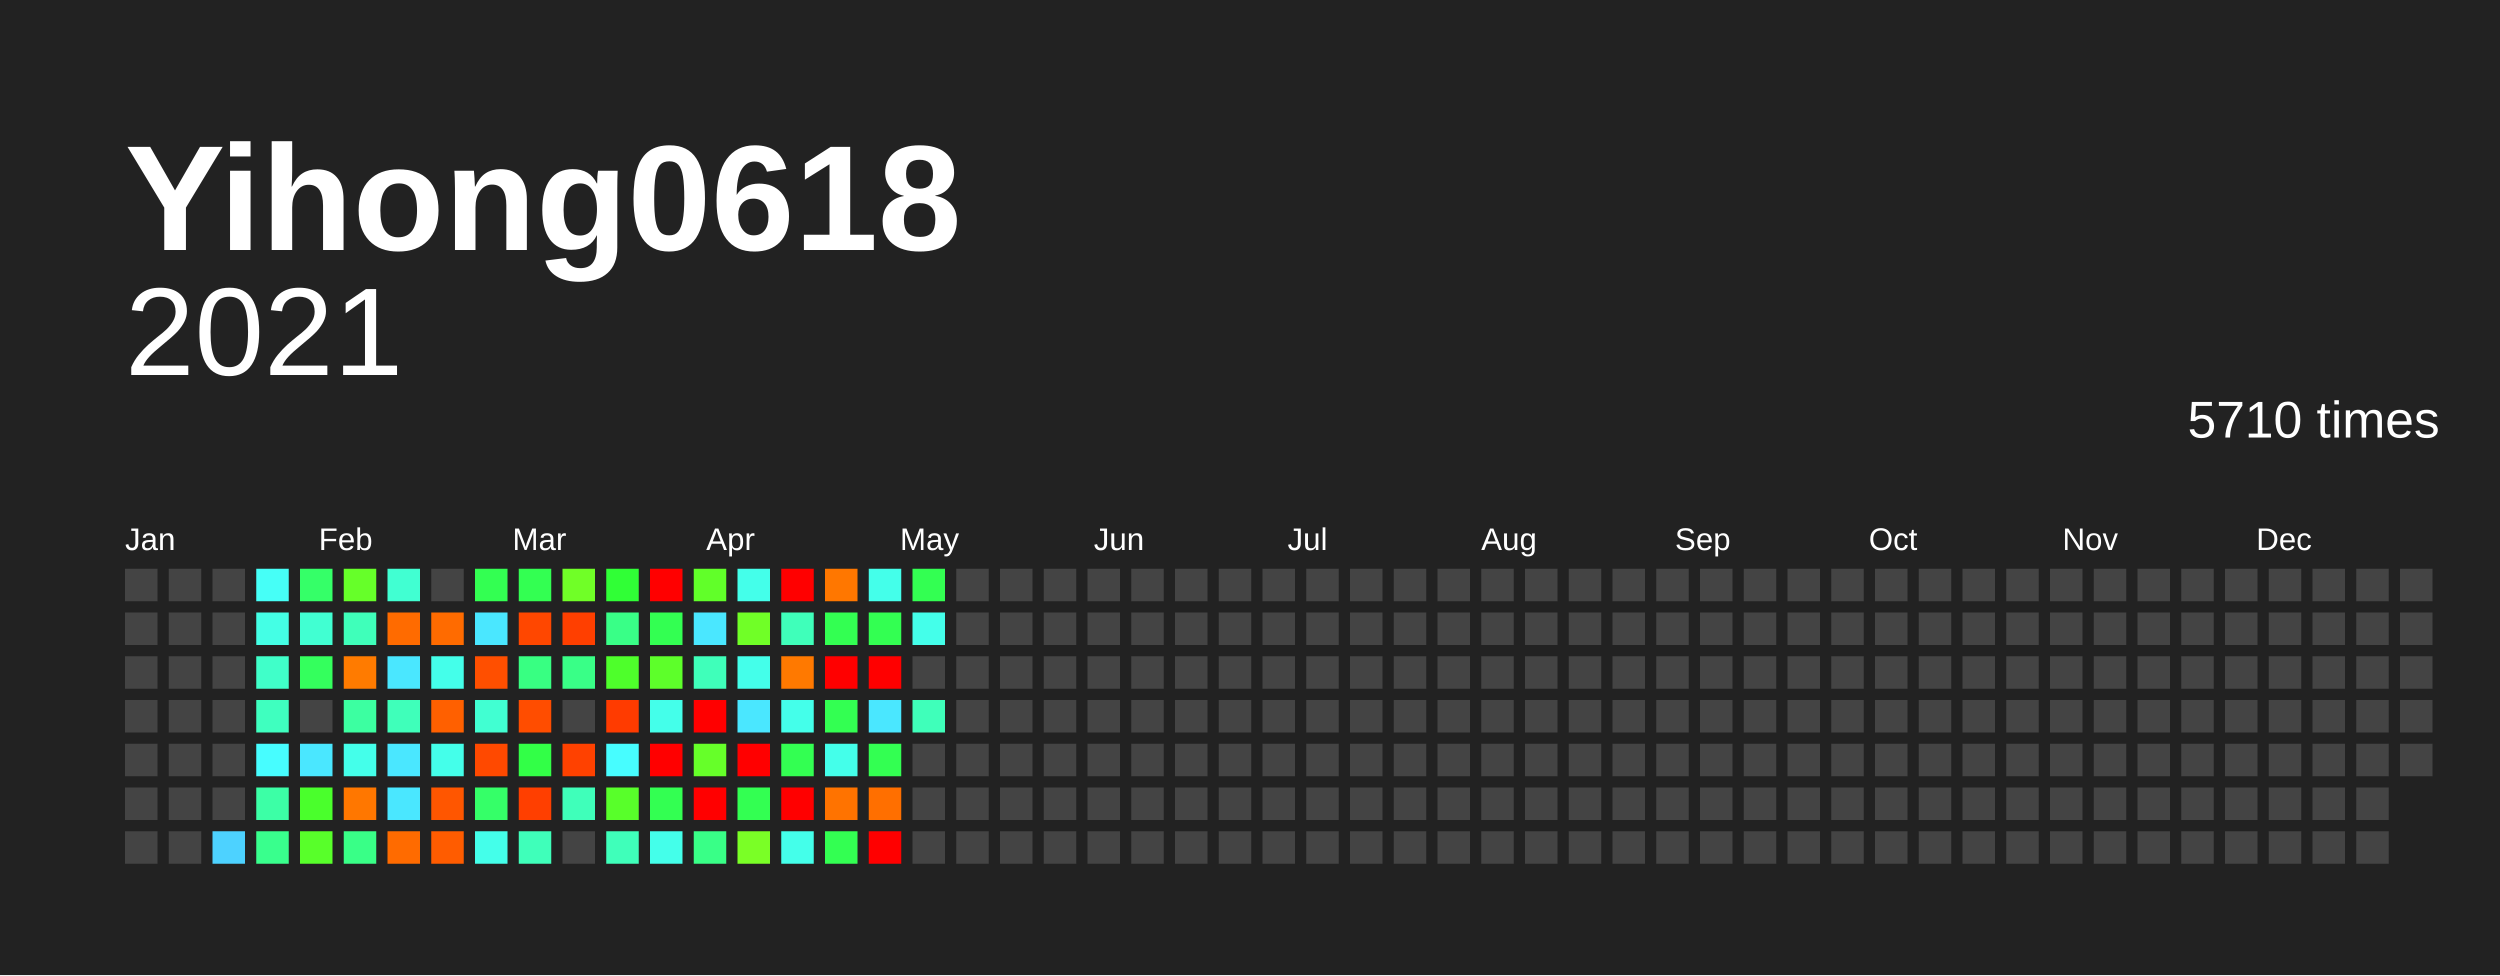
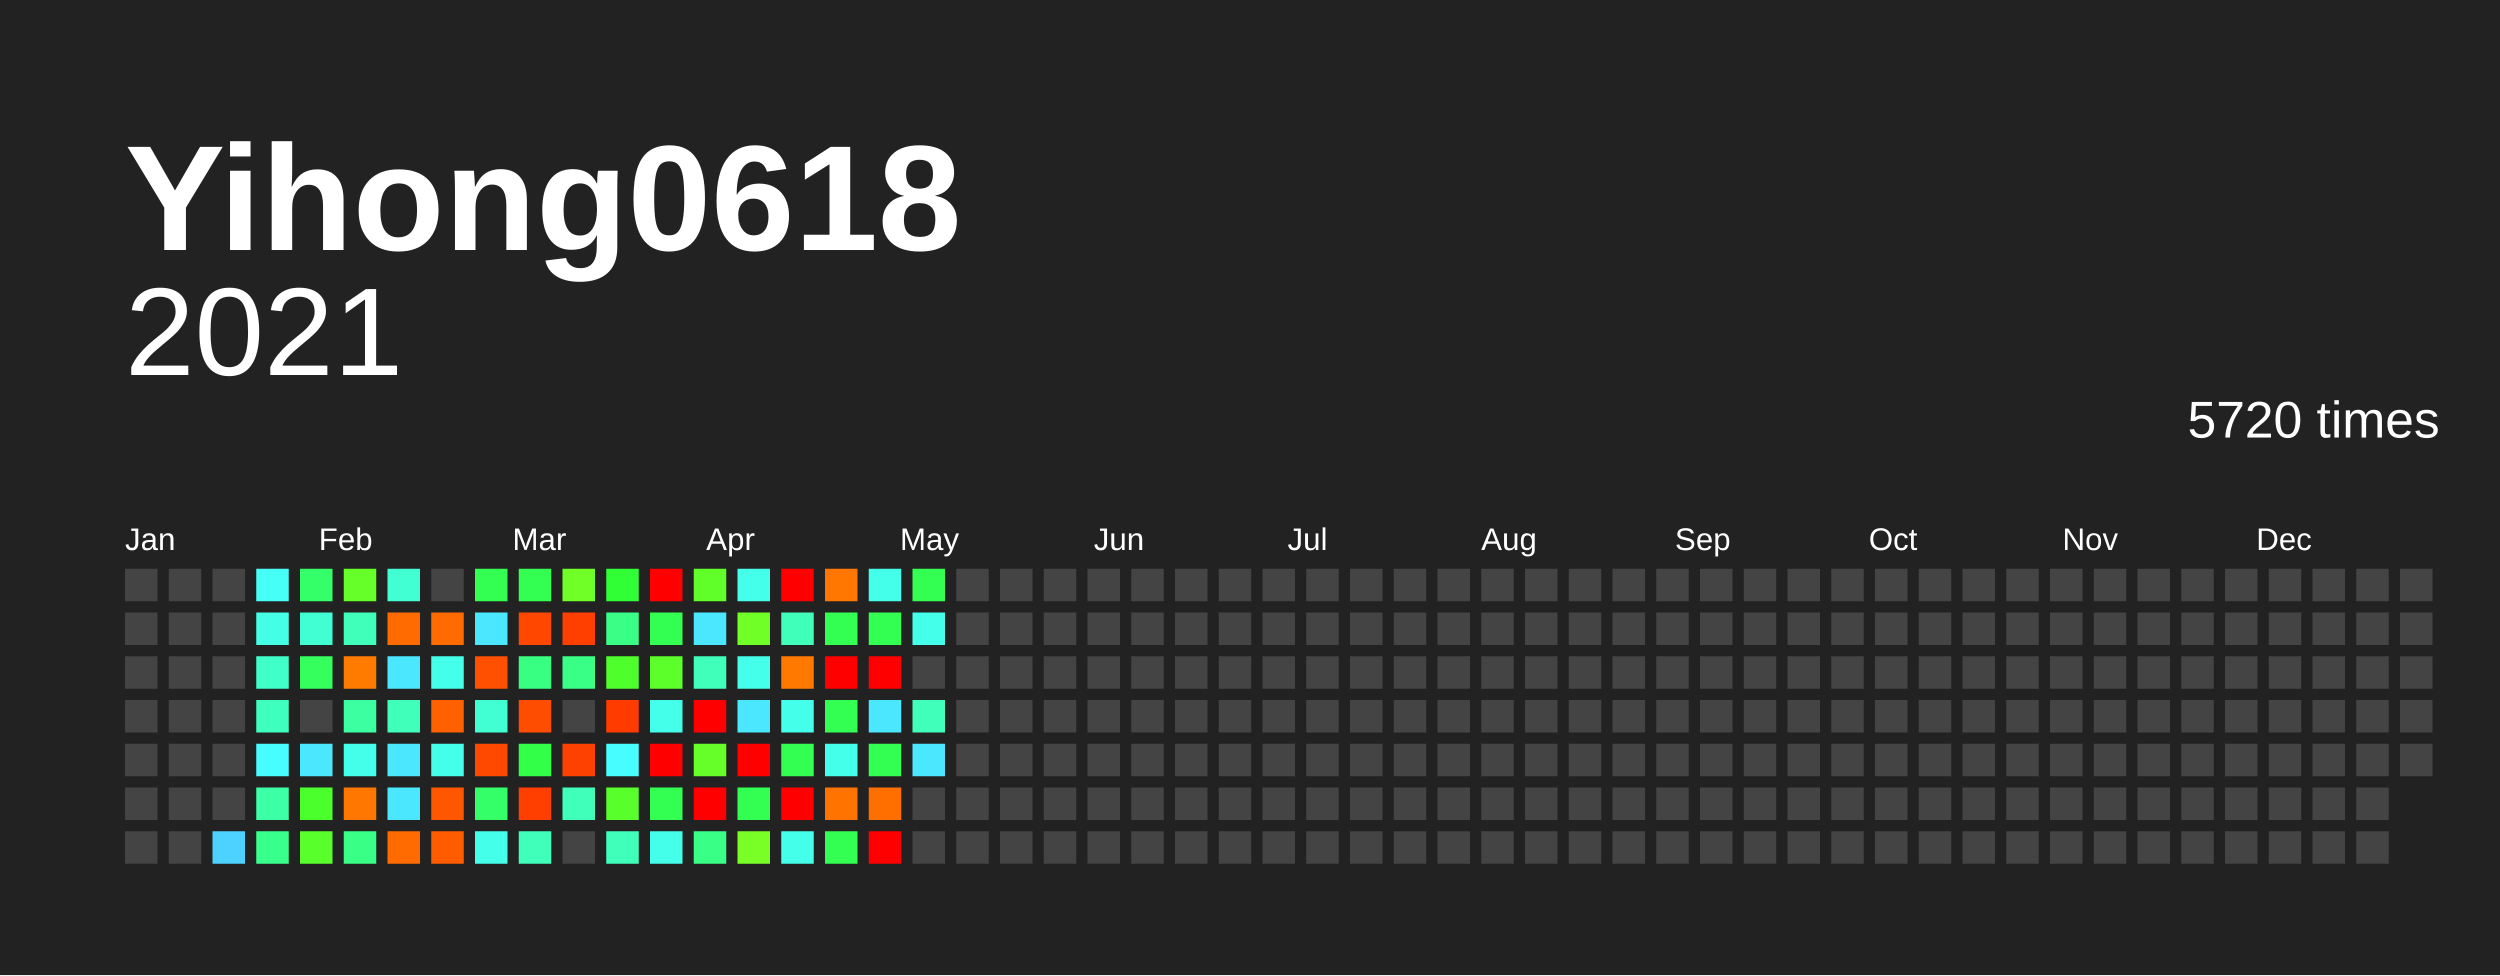
<svg xmlns="http://www.w3.org/2000/svg" baseProfile="full" height="78mm" version="1.1" viewBox="0,0,200,78" width="200mm">
  <defs />
  <rect fill="#222222" height="78" width="200" x="0" y="0" />
  <text fill="#FFFFFF" style="font-size:12px; font-family:Arial; font-weight:bold;" x="10" y="20">Yihong0618</text>
  <text alignment-baseline="hanging" fill="#FFFFFF" style="font-size:10.0px; font-family:Arial;" x="10" y="30">2021</text>
-   <text alignment-baseline="hanging" fill="#FFFFFF" style="font-size:4.125px; font-family:Arial;" x="175" y="35">5710 times</text>
+   <text alignment-baseline="hanging" fill="#FFFFFF" style="font-size:4.125px; font-family:Arial;" x="175" y="35">5720 times</text>
  <text fill="#FFFFFF" style="font-size:2.5px; font-family:Arial" x="10.0" y="44">Jan</text>
  <text fill="#FFFFFF" style="font-size:2.5px; font-family:Arial" x="25.5" y="44">Feb</text>
  <text fill="#FFFFFF" style="font-size:2.5px; font-family:Arial" x="41.0" y="44">Mar</text>
  <text fill="#FFFFFF" style="font-size:2.5px; font-family:Arial" x="56.5" y="44">Apr</text>
  <text fill="#FFFFFF" style="font-size:2.5px; font-family:Arial" x="72.0" y="44">May</text>
  <text fill="#FFFFFF" style="font-size:2.5px; font-family:Arial" x="87.5" y="44">Jun</text>
  <text fill="#FFFFFF" style="font-size:2.5px; font-family:Arial" x="103.0" y="44">Jul</text>
  <text fill="#FFFFFF" style="font-size:2.5px; font-family:Arial" x="118.5" y="44">Aug</text>
  <text fill="#FFFFFF" style="font-size:2.5px; font-family:Arial" x="134.0" y="44">Sep</text>
  <text fill="#FFFFFF" style="font-size:2.5px; font-family:Arial" x="149.5" y="44">Oct</text>
  <text fill="#FFFFFF" style="font-size:2.5px; font-family:Arial" x="165.0" y="44">Nov</text>
  <text fill="#FFFFFF" style="font-size:2.5px; font-family:Arial" x="180.5" y="44">Dec</text>
  <rect fill="#444444" height="2.6" width="2.6" x="10.0" y="45.5" />
  <rect fill="#444444" height="2.6" width="2.6" x="10.0" y="49.0" />
  <rect fill="#444444" height="2.6" width="2.6" x="10.0" y="52.5" />
  <rect fill="#444444" height="2.6" width="2.6" x="10.0" y="56.0" />
  <rect fill="#444444" height="2.6" width="2.6" x="10.0" y="59.5" />
  <rect fill="#444444" height="2.6" width="2.6" x="10.0" y="63.0" />
  <rect fill="#444444" height="2.6" width="2.6" x="10.0" y="66.5" />
  <rect fill="#444444" height="2.6" width="2.6" x="13.5" y="45.5" />
  <rect fill="#444444" height="2.6" width="2.6" x="13.5" y="49.0" />
  <rect fill="#444444" height="2.6" width="2.6" x="13.5" y="52.5" />
  <rect fill="#444444" height="2.6" width="2.6" x="13.5" y="56.0" />
  <rect fill="#444444" height="2.6" width="2.6" x="13.5" y="59.5" />
  <rect fill="#444444" height="2.6" width="2.6" x="13.5" y="63.0" />
  <rect fill="#444444" height="2.6" width="2.6" x="13.5" y="66.5" />
  <rect fill="#444444" height="2.6" width="2.6" x="17.0" y="45.5" />
  <rect fill="#444444" height="2.6" width="2.6" x="17.0" y="49.0" />
  <rect fill="#444444" height="2.6" width="2.6" x="17.0" y="52.5" />
  <rect fill="#444444" height="2.6" width="2.6" x="17.0" y="56.0" />
  <rect fill="#444444" height="2.6" width="2.6" x="17.0" y="59.5" />
  <rect fill="#444444" height="2.6" width="2.6" x="17.0" y="63.0" />
  <rect fill="#4dd2ff" height="2.6" width="2.6" x="17.0" y="66.5" />
  <rect fill="#46fff7" height="2.6" width="2.6" x="20.5" y="45.5" />
  <rect fill="#44ffe5" height="2.6" width="2.6" x="20.5" y="49.0" />
  <rect fill="#40ffc9" height="2.6" width="2.6" x="20.5" y="52.5" />
  <rect fill="#3fffbf" height="2.6" width="2.6" x="20.5" y="56.0" />
  <rect fill="#47fdff" height="2.6" width="2.6" x="20.5" y="59.5" />
  <rect fill="#3cffa6" height="2.6" width="2.6" x="20.5" y="63.0" />
  <rect fill="#39ff8d" height="2.6" width="2.6" x="20.5" y="66.5" />
  <rect fill="#35ff68" height="2.6" width="2.6" x="24.0" y="45.5" />
  <rect fill="#41ffd2" height="2.6" width="2.6" x="24.0" y="49.0" />
  <rect fill="#34ff5d" height="2.6" width="2.6" x="24.0" y="52.5" />
  <rect fill="#444444" height="2.6" width="2.6" x="24.0" y="56.0" />
  <rect fill="#4ae7ff" height="2.6" width="2.6" x="24.0" y="59.5" />
  <rect fill="#4aff2c" height="2.6" width="2.6" x="24.0" y="63.0" />
  <rect fill="#58ff2a" height="2.6" width="2.6" x="24.0" y="66.5" />
  <rect fill="#66ff29" height="2.6" width="2.6" x="27.5" y="45.5" />
  <rect fill="#3fffba" height="2.6" width="2.6" x="27.5" y="49.0" />
  <rect fill="#ff7b00" height="2.6" width="2.6" x="27.5" y="52.5" />
  <rect fill="#3cffa1" height="2.6" width="2.6" x="27.5" y="56.0" />
  <rect fill="#44ffea" height="2.6" width="2.6" x="27.5" y="59.5" />
  <rect fill="#ff7700" height="2.6" width="2.6" x="27.5" y="63.0" />
  <rect fill="#39ff87" height="2.6" width="2.6" x="27.5" y="66.5" />
  <rect fill="#41ffd2" height="2.6" width="2.6" x="31.0" y="45.5" />
  <rect fill="#ff6b00" height="2.6" width="2.6" x="31.0" y="49.0" />
  <rect fill="#4ae7ff" height="2.6" width="2.6" x="31.0" y="52.5" />
  <rect fill="#3fffba" height="2.6" width="2.6" x="31.0" y="56.0" />
  <rect fill="#4ae7ff" height="2.6" width="2.6" x="31.0" y="59.5" />
  <rect fill="#4ae7ff" height="2.6" width="2.6" x="31.0" y="63.0" />
  <rect fill="#ff6b00" height="2.6" width="2.6" x="31.0" y="66.5" />
  <rect fill="#444444" height="2.6" width="2.6" x="34.5" y="45.5" />
  <rect fill="#ff6b00" height="2.6" width="2.6" x="34.5" y="49.0" />
  <rect fill="#44ffea" height="2.6" width="2.6" x="34.5" y="52.5" />
  <rect fill="#ff6000" height="2.6" width="2.6" x="34.5" y="56.0" />
  <rect fill="#44ffea" height="2.6" width="2.6" x="34.5" y="59.5" />
  <rect fill="#ff5600" height="2.6" width="2.6" x="34.5" y="63.0" />
  <rect fill="#ff5c00" height="2.6" width="2.6" x="34.5" y="66.5" />
  <rect fill="#33ff52" height="2.6" width="2.6" x="38.0" y="45.5" />
  <rect fill="#4ae7ff" height="2.6" width="2.6" x="38.0" y="49.0" />
  <rect fill="#ff4f00" height="2.6" width="2.6" x="38.0" y="52.5" />
  <rect fill="#41ffd2" height="2.6" width="2.6" x="38.0" y="56.0" />
  <rect fill="#ff4900" height="2.6" width="2.6" x="38.0" y="59.5" />
  <rect fill="#35ff68" height="2.6" width="2.6" x="38.0" y="63.0" />
  <rect fill="#44ffea" height="2.6" width="2.6" x="38.0" y="66.5" />
  <rect fill="#33ff52" height="2.6" width="2.6" x="41.5" y="45.5" />
  <rect fill="#ff4700" height="2.6" width="2.6" x="41.5" y="49.0" />
  <rect fill="#38ff82" height="2.6" width="2.6" x="41.5" y="52.5" />
  <rect fill="#ff4d00" height="2.6" width="2.6" x="41.5" y="56.0" />
  <rect fill="#32ff47" height="2.6" width="2.6" x="41.5" y="59.5" />
  <rect fill="#ff3f00" height="2.6" width="2.6" x="41.5" y="63.0" />
  <rect fill="#3fffba" height="2.6" width="2.6" x="41.5" y="66.5" />
  <rect fill="#70ff27" height="2.6" width="2.6" x="45.0" y="45.5" />
  <rect fill="#ff3f00" height="2.6" width="2.6" x="45.0" y="49.0" />
  <rect fill="#39ff87" height="2.6" width="2.6" x="45.0" y="52.5" />
  <rect fill="#444444" height="2.6" width="2.6" x="45.0" y="56.0" />
  <rect fill="#ff4100" height="2.6" width="2.6" x="45.0" y="59.5" />
  <rect fill="#3fffba" height="2.6" width="2.6" x="45.0" y="63.0" />
  <rect fill="#444444" height="2.6" width="2.6" x="45.0" y="66.5" />
  <rect fill="#30ff36" height="2.6" width="2.6" x="48.5" y="45.5" />
  <rect fill="#39ff87" height="2.6" width="2.6" x="48.5" y="49.0" />
  <rect fill="#4eff2b" height="2.6" width="2.6" x="48.5" y="52.5" />
  <rect fill="#ff3b00" height="2.6" width="2.6" x="48.5" y="56.0" />
  <rect fill="#47fdff" height="2.6" width="2.6" x="48.5" y="59.5" />
  <rect fill="#58ff2a" height="2.6" width="2.6" x="48.5" y="63.0" />
  <rect fill="#3fffba" height="2.6" width="2.6" x="48.5" y="66.5" />
  <rect fill="red" height="2.6" width="2.6" x="52.0" y="45.5" />
  <rect fill="#33ff52" height="2.6" width="2.6" x="52.0" y="49.0" />
  <rect fill="#5dff2a" height="2.6" width="2.6" x="52.0" y="52.5" />
  <rect fill="#44ffea" height="2.6" width="2.6" x="52.0" y="56.0" />
  <rect fill="red" height="2.6" width="2.6" x="52.0" y="59.5" />
  <rect fill="#33ff52" height="2.6" width="2.6" x="52.0" y="63.0" />
  <rect fill="#44ffea" height="2.6" width="2.6" x="52.0" y="66.5" />
  <rect fill="#61ff29" height="2.6" width="2.6" x="55.5" y="45.5" />
  <rect fill="#4ae7ff" height="2.6" width="2.6" x="55.5" y="49.0" />
  <rect fill="#3fffba" height="2.6" width="2.6" x="55.5" y="52.5" />
  <rect fill="red" height="2.6" width="2.6" x="55.5" y="56.0" />
  <rect fill="#66ff29" height="2.6" width="2.6" x="55.5" y="59.5" />
  <rect fill="red" height="2.6" width="2.6" x="55.5" y="63.0" />
  <rect fill="#39ff87" height="2.6" width="2.6" x="55.5" y="66.5" />
  <rect fill="#44ffea" height="2.6" width="2.6" x="59.0" y="45.5" />
  <rect fill="#70ff27" height="2.6" width="2.6" x="59.0" y="49.0" />
  <rect fill="#44ffea" height="2.6" width="2.6" x="59.0" y="52.5" />
  <rect fill="#4ae7ff" height="2.6" width="2.6" x="59.0" y="56.0" />
  <rect fill="red" height="2.6" width="2.6" x="59.0" y="59.5" />
  <rect fill="#33ff52" height="2.6" width="2.6" x="59.0" y="63.0" />
  <rect fill="#7aff26" height="2.6" width="2.6" x="59.0" y="66.5" />
  <rect fill="red" height="2.6" width="2.6" x="62.5" y="45.5" />
  <rect fill="#3fffba" height="2.6" width="2.6" x="62.5" y="49.0" />
  <rect fill="#ff7900" height="2.6" width="2.6" x="62.5" y="52.5" />
  <rect fill="#44ffea" height="2.6" width="2.6" x="62.5" y="56.0" />
  <rect fill="#33ff52" height="2.6" width="2.6" x="62.5" y="59.5" />
  <rect fill="red" height="2.6" width="2.6" x="62.5" y="63.0" />
  <rect fill="#44ffea" height="2.6" width="2.6" x="62.5" y="66.5" />
  <rect fill="#ff7700" height="2.6" width="2.6" x="66.0" y="45.5" />
  <rect fill="#33ff52" height="2.6" width="2.6" x="66.0" y="49.0" />
  <rect fill="red" height="2.6" width="2.6" x="66.0" y="52.5" />
  <rect fill="#33ff52" height="2.6" width="2.6" x="66.0" y="56.0" />
  <rect fill="#44ffea" height="2.6" width="2.6" x="66.0" y="59.5" />
  <rect fill="#ff7300" height="2.6" width="2.6" x="66.0" y="63.0" />
  <rect fill="#33ff52" height="2.6" width="2.6" x="66.0" y="66.5" />
  <rect fill="#44ffea" height="2.6" width="2.6" x="69.5" y="45.5" />
  <rect fill="#33ff52" height="2.6" width="2.6" x="69.5" y="49.0" />
  <rect fill="red" height="2.6" width="2.6" x="69.5" y="52.5" />
  <rect fill="#4ae7ff" height="2.6" width="2.6" x="69.5" y="56.0" />
  <rect fill="#33ff52" height="2.6" width="2.6" x="69.5" y="59.5" />
  <rect fill="#ff6f00" height="2.6" width="2.6" x="69.5" y="63.0" />
  <rect fill="red" height="2.6" width="2.6" x="69.5" y="66.5" />
  <rect fill="#33ff52" height="2.6" width="2.6" x="73.0" y="45.5" />
  <rect fill="#44ffea" height="2.6" width="2.6" x="73.0" y="49.0" />
  <rect fill="#444444" height="2.6" width="2.6" x="73.0" y="52.5" />
  <rect fill="#3fffba" height="2.6" width="2.6" x="73.0" y="56.0" />
-   <rect fill="#444444" height="2.6" width="2.6" x="73.0" y="59.5" />
+   <rect fill="#4ae7ff" height="2.6" width="2.6" x="73.0" y="59.5" />
  <rect fill="#444444" height="2.6" width="2.6" x="73.0" y="63.0" />
  <rect fill="#444444" height="2.6" width="2.6" x="73.0" y="66.5" />
  <rect fill="#444444" height="2.6" width="2.6" x="76.5" y="45.5" />
  <rect fill="#444444" height="2.6" width="2.6" x="76.5" y="49.0" />
  <rect fill="#444444" height="2.6" width="2.6" x="76.5" y="52.5" />
  <rect fill="#444444" height="2.6" width="2.6" x="76.5" y="56.0" />
  <rect fill="#444444" height="2.6" width="2.6" x="76.5" y="59.5" />
  <rect fill="#444444" height="2.6" width="2.6" x="76.5" y="63.0" />
  <rect fill="#444444" height="2.6" width="2.6" x="76.5" y="66.5" />
  <rect fill="#444444" height="2.6" width="2.6" x="80.0" y="45.5" />
  <rect fill="#444444" height="2.6" width="2.6" x="80.0" y="49.0" />
  <rect fill="#444444" height="2.6" width="2.6" x="80.0" y="52.5" />
  <rect fill="#444444" height="2.6" width="2.6" x="80.0" y="56.0" />
  <rect fill="#444444" height="2.6" width="2.6" x="80.0" y="59.5" />
  <rect fill="#444444" height="2.6" width="2.6" x="80.0" y="63.0" />
  <rect fill="#444444" height="2.6" width="2.6" x="80.0" y="66.5" />
  <rect fill="#444444" height="2.6" width="2.6" x="83.5" y="45.5" />
  <rect fill="#444444" height="2.6" width="2.6" x="83.5" y="49.0" />
  <rect fill="#444444" height="2.6" width="2.6" x="83.5" y="52.5" />
  <rect fill="#444444" height="2.6" width="2.6" x="83.5" y="56.0" />
  <rect fill="#444444" height="2.6" width="2.6" x="83.5" y="59.5" />
  <rect fill="#444444" height="2.6" width="2.6" x="83.5" y="63.0" />
  <rect fill="#444444" height="2.6" width="2.6" x="83.5" y="66.5" />
  <rect fill="#444444" height="2.6" width="2.6" x="87.0" y="45.5" />
  <rect fill="#444444" height="2.6" width="2.6" x="87.0" y="49.0" />
  <rect fill="#444444" height="2.6" width="2.6" x="87.0" y="52.5" />
  <rect fill="#444444" height="2.6" width="2.6" x="87.0" y="56.0" />
  <rect fill="#444444" height="2.6" width="2.6" x="87.0" y="59.5" />
  <rect fill="#444444" height="2.6" width="2.6" x="87.0" y="63.0" />
  <rect fill="#444444" height="2.6" width="2.6" x="87.0" y="66.5" />
  <rect fill="#444444" height="2.6" width="2.6" x="90.5" y="45.5" />
  <rect fill="#444444" height="2.6" width="2.6" x="90.5" y="49.0" />
  <rect fill="#444444" height="2.6" width="2.6" x="90.5" y="52.5" />
  <rect fill="#444444" height="2.6" width="2.6" x="90.5" y="56.0" />
  <rect fill="#444444" height="2.6" width="2.6" x="90.5" y="59.5" />
  <rect fill="#444444" height="2.6" width="2.6" x="90.5" y="63.0" />
  <rect fill="#444444" height="2.6" width="2.6" x="90.5" y="66.5" />
  <rect fill="#444444" height="2.6" width="2.6" x="94.0" y="45.5" />
  <rect fill="#444444" height="2.6" width="2.6" x="94.0" y="49.0" />
  <rect fill="#444444" height="2.6" width="2.6" x="94.0" y="52.5" />
  <rect fill="#444444" height="2.6" width="2.6" x="94.0" y="56.0" />
  <rect fill="#444444" height="2.6" width="2.6" x="94.0" y="59.5" />
  <rect fill="#444444" height="2.6" width="2.6" x="94.0" y="63.0" />
  <rect fill="#444444" height="2.6" width="2.6" x="94.0" y="66.5" />
  <rect fill="#444444" height="2.6" width="2.6" x="97.5" y="45.5" />
  <rect fill="#444444" height="2.6" width="2.6" x="97.5" y="49.0" />
  <rect fill="#444444" height="2.6" width="2.6" x="97.5" y="52.5" />
  <rect fill="#444444" height="2.6" width="2.6" x="97.5" y="56.0" />
  <rect fill="#444444" height="2.6" width="2.6" x="97.5" y="59.5" />
  <rect fill="#444444" height="2.6" width="2.6" x="97.5" y="63.0" />
  <rect fill="#444444" height="2.6" width="2.6" x="97.5" y="66.5" />
  <rect fill="#444444" height="2.6" width="2.6" x="101.0" y="45.5" />
  <rect fill="#444444" height="2.6" width="2.6" x="101.0" y="49.0" />
  <rect fill="#444444" height="2.6" width="2.6" x="101.0" y="52.5" />
  <rect fill="#444444" height="2.6" width="2.6" x="101.0" y="56.0" />
  <rect fill="#444444" height="2.6" width="2.6" x="101.0" y="59.5" />
  <rect fill="#444444" height="2.6" width="2.6" x="101.0" y="63.0" />
  <rect fill="#444444" height="2.6" width="2.6" x="101.0" y="66.5" />
  <rect fill="#444444" height="2.6" width="2.6" x="104.5" y="45.5" />
  <rect fill="#444444" height="2.6" width="2.6" x="104.5" y="49.0" />
  <rect fill="#444444" height="2.6" width="2.6" x="104.5" y="52.5" />
  <rect fill="#444444" height="2.6" width="2.6" x="104.5" y="56.0" />
  <rect fill="#444444" height="2.6" width="2.6" x="104.5" y="59.5" />
  <rect fill="#444444" height="2.6" width="2.6" x="104.5" y="63.0" />
  <rect fill="#444444" height="2.6" width="2.6" x="104.5" y="66.5" />
  <rect fill="#444444" height="2.6" width="2.6" x="108.0" y="45.5" />
  <rect fill="#444444" height="2.6" width="2.6" x="108.0" y="49.0" />
  <rect fill="#444444" height="2.6" width="2.6" x="108.0" y="52.5" />
  <rect fill="#444444" height="2.6" width="2.6" x="108.0" y="56.0" />
  <rect fill="#444444" height="2.6" width="2.6" x="108.0" y="59.5" />
  <rect fill="#444444" height="2.6" width="2.6" x="108.0" y="63.0" />
  <rect fill="#444444" height="2.6" width="2.6" x="108.0" y="66.5" />
  <rect fill="#444444" height="2.6" width="2.6" x="111.5" y="45.5" />
  <rect fill="#444444" height="2.6" width="2.6" x="111.5" y="49.0" />
  <rect fill="#444444" height="2.6" width="2.6" x="111.5" y="52.5" />
  <rect fill="#444444" height="2.6" width="2.6" x="111.5" y="56.0" />
  <rect fill="#444444" height="2.6" width="2.6" x="111.5" y="59.5" />
  <rect fill="#444444" height="2.6" width="2.6" x="111.5" y="63.0" />
  <rect fill="#444444" height="2.6" width="2.6" x="111.5" y="66.5" />
  <rect fill="#444444" height="2.6" width="2.6" x="115.0" y="45.5" />
  <rect fill="#444444" height="2.6" width="2.6" x="115.0" y="49.0" />
  <rect fill="#444444" height="2.6" width="2.6" x="115.0" y="52.5" />
  <rect fill="#444444" height="2.6" width="2.6" x="115.0" y="56.0" />
  <rect fill="#444444" height="2.6" width="2.6" x="115.0" y="59.5" />
  <rect fill="#444444" height="2.6" width="2.6" x="115.0" y="63.0" />
  <rect fill="#444444" height="2.6" width="2.6" x="115.0" y="66.5" />
  <rect fill="#444444" height="2.6" width="2.6" x="118.5" y="45.5" />
  <rect fill="#444444" height="2.6" width="2.6" x="118.5" y="49.0" />
  <rect fill="#444444" height="2.6" width="2.6" x="118.5" y="52.5" />
  <rect fill="#444444" height="2.6" width="2.6" x="118.5" y="56.0" />
  <rect fill="#444444" height="2.6" width="2.6" x="118.5" y="59.5" />
  <rect fill="#444444" height="2.6" width="2.6" x="118.5" y="63.0" />
  <rect fill="#444444" height="2.6" width="2.6" x="118.5" y="66.5" />
  <rect fill="#444444" height="2.6" width="2.6" x="122.0" y="45.5" />
  <rect fill="#444444" height="2.6" width="2.6" x="122.0" y="49.0" />
  <rect fill="#444444" height="2.6" width="2.6" x="122.0" y="52.5" />
  <rect fill="#444444" height="2.6" width="2.6" x="122.0" y="56.0" />
  <rect fill="#444444" height="2.6" width="2.6" x="122.0" y="59.5" />
  <rect fill="#444444" height="2.6" width="2.6" x="122.0" y="63.0" />
  <rect fill="#444444" height="2.6" width="2.6" x="122.0" y="66.5" />
  <rect fill="#444444" height="2.6" width="2.6" x="125.5" y="45.5" />
  <rect fill="#444444" height="2.6" width="2.6" x="125.5" y="49.0" />
  <rect fill="#444444" height="2.6" width="2.6" x="125.5" y="52.5" />
  <rect fill="#444444" height="2.6" width="2.6" x="125.5" y="56.0" />
  <rect fill="#444444" height="2.6" width="2.6" x="125.5" y="59.5" />
  <rect fill="#444444" height="2.6" width="2.6" x="125.5" y="63.0" />
  <rect fill="#444444" height="2.6" width="2.6" x="125.5" y="66.5" />
  <rect fill="#444444" height="2.6" width="2.6" x="129.0" y="45.5" />
  <rect fill="#444444" height="2.6" width="2.6" x="129.0" y="49.0" />
  <rect fill="#444444" height="2.6" width="2.6" x="129.0" y="52.5" />
  <rect fill="#444444" height="2.6" width="2.6" x="129.0" y="56.0" />
  <rect fill="#444444" height="2.6" width="2.6" x="129.0" y="59.5" />
  <rect fill="#444444" height="2.6" width="2.6" x="129.0" y="63.0" />
  <rect fill="#444444" height="2.6" width="2.6" x="129.0" y="66.5" />
  <rect fill="#444444" height="2.6" width="2.6" x="132.5" y="45.5" />
  <rect fill="#444444" height="2.6" width="2.6" x="132.5" y="49.0" />
  <rect fill="#444444" height="2.6" width="2.6" x="132.5" y="52.5" />
  <rect fill="#444444" height="2.6" width="2.6" x="132.5" y="56.0" />
  <rect fill="#444444" height="2.6" width="2.6" x="132.5" y="59.5" />
  <rect fill="#444444" height="2.6" width="2.6" x="132.5" y="63.0" />
  <rect fill="#444444" height="2.6" width="2.6" x="132.5" y="66.5" />
  <rect fill="#444444" height="2.6" width="2.6" x="136.0" y="45.5" />
  <rect fill="#444444" height="2.6" width="2.6" x="136.0" y="49.0" />
  <rect fill="#444444" height="2.6" width="2.6" x="136.0" y="52.5" />
  <rect fill="#444444" height="2.6" width="2.6" x="136.0" y="56.0" />
  <rect fill="#444444" height="2.6" width="2.6" x="136.0" y="59.5" />
  <rect fill="#444444" height="2.6" width="2.6" x="136.0" y="63.0" />
  <rect fill="#444444" height="2.6" width="2.6" x="136.0" y="66.5" />
  <rect fill="#444444" height="2.6" width="2.6" x="139.5" y="45.5" />
  <rect fill="#444444" height="2.6" width="2.6" x="139.5" y="49.0" />
  <rect fill="#444444" height="2.6" width="2.6" x="139.5" y="52.5" />
  <rect fill="#444444" height="2.6" width="2.6" x="139.5" y="56.0" />
  <rect fill="#444444" height="2.6" width="2.6" x="139.5" y="59.5" />
  <rect fill="#444444" height="2.6" width="2.6" x="139.5" y="63.0" />
  <rect fill="#444444" height="2.6" width="2.6" x="139.5" y="66.5" />
  <rect fill="#444444" height="2.6" width="2.6" x="143.0" y="45.5" />
  <rect fill="#444444" height="2.6" width="2.6" x="143.0" y="49.0" />
  <rect fill="#444444" height="2.6" width="2.6" x="143.0" y="52.5" />
  <rect fill="#444444" height="2.6" width="2.6" x="143.0" y="56.0" />
  <rect fill="#444444" height="2.6" width="2.6" x="143.0" y="59.5" />
  <rect fill="#444444" height="2.6" width="2.6" x="143.0" y="63.0" />
  <rect fill="#444444" height="2.6" width="2.6" x="143.0" y="66.5" />
  <rect fill="#444444" height="2.6" width="2.6" x="146.5" y="45.5" />
  <rect fill="#444444" height="2.6" width="2.6" x="146.5" y="49.0" />
  <rect fill="#444444" height="2.6" width="2.6" x="146.5" y="52.5" />
  <rect fill="#444444" height="2.6" width="2.6" x="146.5" y="56.0" />
  <rect fill="#444444" height="2.6" width="2.6" x="146.5" y="59.5" />
  <rect fill="#444444" height="2.6" width="2.6" x="146.5" y="63.0" />
  <rect fill="#444444" height="2.6" width="2.6" x="146.5" y="66.5" />
  <rect fill="#444444" height="2.6" width="2.6" x="150.0" y="45.5" />
  <rect fill="#444444" height="2.6" width="2.6" x="150.0" y="49.0" />
  <rect fill="#444444" height="2.6" width="2.6" x="150.0" y="52.5" />
  <rect fill="#444444" height="2.6" width="2.6" x="150.0" y="56.0" />
  <rect fill="#444444" height="2.6" width="2.6" x="150.0" y="59.5" />
  <rect fill="#444444" height="2.6" width="2.6" x="150.0" y="63.0" />
  <rect fill="#444444" height="2.6" width="2.6" x="150.0" y="66.5" />
  <rect fill="#444444" height="2.6" width="2.6" x="153.5" y="45.5" />
  <rect fill="#444444" height="2.6" width="2.6" x="153.5" y="49.0" />
  <rect fill="#444444" height="2.6" width="2.6" x="153.5" y="52.5" />
  <rect fill="#444444" height="2.6" width="2.6" x="153.5" y="56.0" />
  <rect fill="#444444" height="2.6" width="2.6" x="153.5" y="59.5" />
  <rect fill="#444444" height="2.6" width="2.6" x="153.5" y="63.0" />
  <rect fill="#444444" height="2.6" width="2.6" x="153.5" y="66.5" />
  <rect fill="#444444" height="2.6" width="2.6" x="157.0" y="45.5" />
  <rect fill="#444444" height="2.6" width="2.6" x="157.0" y="49.0" />
  <rect fill="#444444" height="2.6" width="2.6" x="157.0" y="52.5" />
  <rect fill="#444444" height="2.6" width="2.6" x="157.0" y="56.0" />
  <rect fill="#444444" height="2.6" width="2.6" x="157.0" y="59.5" />
  <rect fill="#444444" height="2.6" width="2.6" x="157.0" y="63.0" />
  <rect fill="#444444" height="2.6" width="2.6" x="157.0" y="66.5" />
  <rect fill="#444444" height="2.6" width="2.6" x="160.5" y="45.5" />
  <rect fill="#444444" height="2.6" width="2.6" x="160.5" y="49.0" />
  <rect fill="#444444" height="2.6" width="2.6" x="160.5" y="52.5" />
  <rect fill="#444444" height="2.6" width="2.6" x="160.5" y="56.0" />
  <rect fill="#444444" height="2.6" width="2.6" x="160.5" y="59.5" />
  <rect fill="#444444" height="2.6" width="2.6" x="160.5" y="63.0" />
  <rect fill="#444444" height="2.6" width="2.6" x="160.5" y="66.5" />
  <rect fill="#444444" height="2.6" width="2.6" x="164.0" y="45.5" />
  <rect fill="#444444" height="2.6" width="2.6" x="164.0" y="49.0" />
  <rect fill="#444444" height="2.6" width="2.6" x="164.0" y="52.5" />
  <rect fill="#444444" height="2.6" width="2.6" x="164.0" y="56.0" />
  <rect fill="#444444" height="2.6" width="2.6" x="164.0" y="59.5" />
  <rect fill="#444444" height="2.6" width="2.6" x="164.0" y="63.0" />
  <rect fill="#444444" height="2.6" width="2.6" x="164.0" y="66.5" />
  <rect fill="#444444" height="2.6" width="2.6" x="167.5" y="45.5" />
  <rect fill="#444444" height="2.6" width="2.6" x="167.5" y="49.0" />
  <rect fill="#444444" height="2.6" width="2.6" x="167.5" y="52.5" />
  <rect fill="#444444" height="2.6" width="2.6" x="167.5" y="56.0" />
  <rect fill="#444444" height="2.6" width="2.6" x="167.5" y="59.5" />
  <rect fill="#444444" height="2.6" width="2.6" x="167.5" y="63.0" />
  <rect fill="#444444" height="2.6" width="2.6" x="167.5" y="66.5" />
  <rect fill="#444444" height="2.6" width="2.6" x="171.0" y="45.5" />
  <rect fill="#444444" height="2.6" width="2.6" x="171.0" y="49.0" />
  <rect fill="#444444" height="2.6" width="2.6" x="171.0" y="52.5" />
  <rect fill="#444444" height="2.6" width="2.6" x="171.0" y="56.0" />
  <rect fill="#444444" height="2.6" width="2.6" x="171.0" y="59.5" />
  <rect fill="#444444" height="2.6" width="2.6" x="171.0" y="63.0" />
  <rect fill="#444444" height="2.6" width="2.6" x="171.0" y="66.5" />
  <rect fill="#444444" height="2.6" width="2.6" x="174.5" y="45.5" />
  <rect fill="#444444" height="2.6" width="2.6" x="174.5" y="49.0" />
  <rect fill="#444444" height="2.6" width="2.6" x="174.5" y="52.5" />
  <rect fill="#444444" height="2.6" width="2.6" x="174.5" y="56.0" />
  <rect fill="#444444" height="2.6" width="2.6" x="174.5" y="59.5" />
  <rect fill="#444444" height="2.6" width="2.6" x="174.5" y="63.0" />
  <rect fill="#444444" height="2.6" width="2.6" x="174.5" y="66.5" />
  <rect fill="#444444" height="2.6" width="2.6" x="178.0" y="45.5" />
  <rect fill="#444444" height="2.6" width="2.6" x="178.0" y="49.0" />
  <rect fill="#444444" height="2.6" width="2.6" x="178.0" y="52.5" />
  <rect fill="#444444" height="2.6" width="2.6" x="178.0" y="56.0" />
  <rect fill="#444444" height="2.6" width="2.6" x="178.0" y="59.5" />
  <rect fill="#444444" height="2.6" width="2.6" x="178.0" y="63.0" />
  <rect fill="#444444" height="2.6" width="2.6" x="178.0" y="66.5" />
  <rect fill="#444444" height="2.6" width="2.6" x="181.5" y="45.5" />
  <rect fill="#444444" height="2.6" width="2.6" x="181.5" y="49.0" />
  <rect fill="#444444" height="2.6" width="2.6" x="181.5" y="52.5" />
  <rect fill="#444444" height="2.6" width="2.6" x="181.5" y="56.0" />
  <rect fill="#444444" height="2.6" width="2.6" x="181.5" y="59.5" />
  <rect fill="#444444" height="2.6" width="2.6" x="181.5" y="63.0" />
  <rect fill="#444444" height="2.6" width="2.6" x="181.5" y="66.5" />
  <rect fill="#444444" height="2.6" width="2.6" x="185.0" y="45.5" />
  <rect fill="#444444" height="2.6" width="2.6" x="185.0" y="49.0" />
  <rect fill="#444444" height="2.6" width="2.6" x="185.0" y="52.5" />
  <rect fill="#444444" height="2.6" width="2.6" x="185.0" y="56.0" />
  <rect fill="#444444" height="2.6" width="2.6" x="185.0" y="59.5" />
  <rect fill="#444444" height="2.6" width="2.6" x="185.0" y="63.0" />
  <rect fill="#444444" height="2.6" width="2.6" x="185.0" y="66.5" />
  <rect fill="#444444" height="2.6" width="2.6" x="188.5" y="45.5" />
  <rect fill="#444444" height="2.6" width="2.6" x="188.5" y="49.0" />
  <rect fill="#444444" height="2.6" width="2.6" x="188.5" y="52.5" />
  <rect fill="#444444" height="2.6" width="2.6" x="188.5" y="56.0" />
  <rect fill="#444444" height="2.6" width="2.6" x="188.5" y="59.5" />
  <rect fill="#444444" height="2.6" width="2.6" x="188.5" y="63.0" />
  <rect fill="#444444" height="2.6" width="2.6" x="188.5" y="66.5" />
  <rect fill="#444444" height="2.6" width="2.6" x="192.0" y="45.5" />
  <rect fill="#444444" height="2.6" width="2.6" x="192.0" y="49.0" />
  <rect fill="#444444" height="2.6" width="2.6" x="192.0" y="52.5" />
  <rect fill="#444444" height="2.6" width="2.6" x="192.0" y="56.0" />
  <rect fill="#444444" height="2.6" width="2.6" x="192.0" y="59.5" />
</svg>
